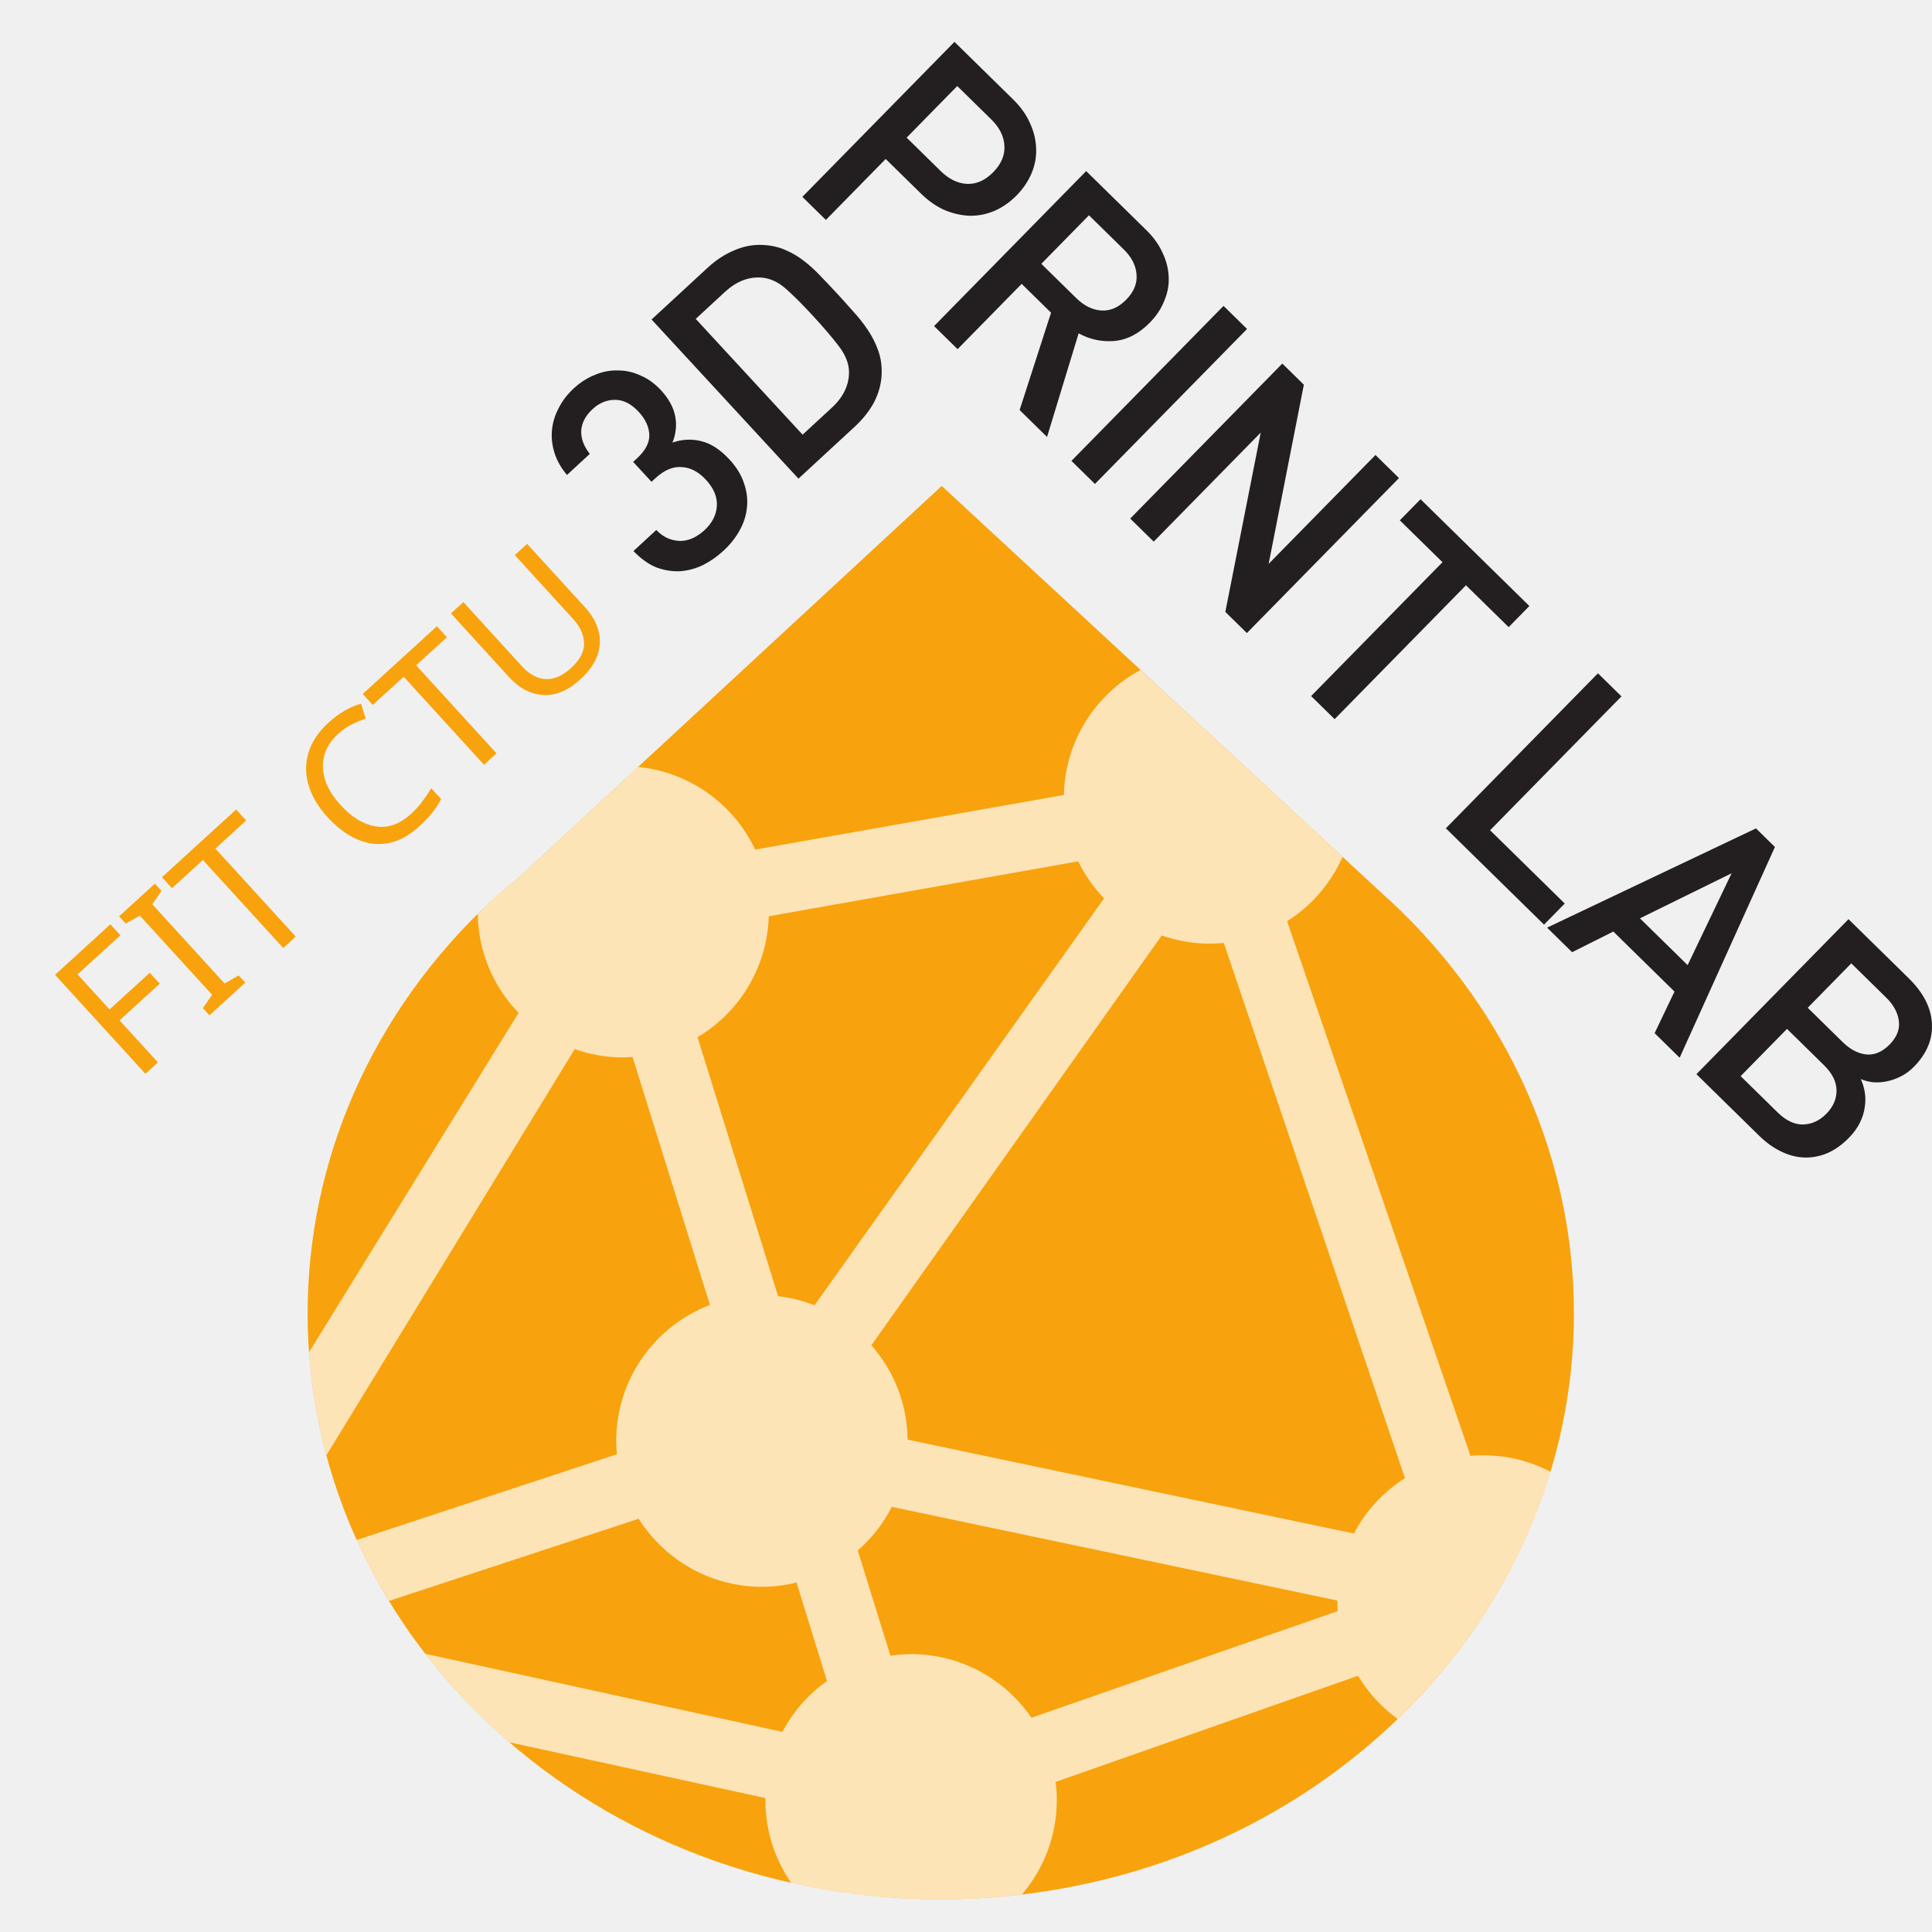
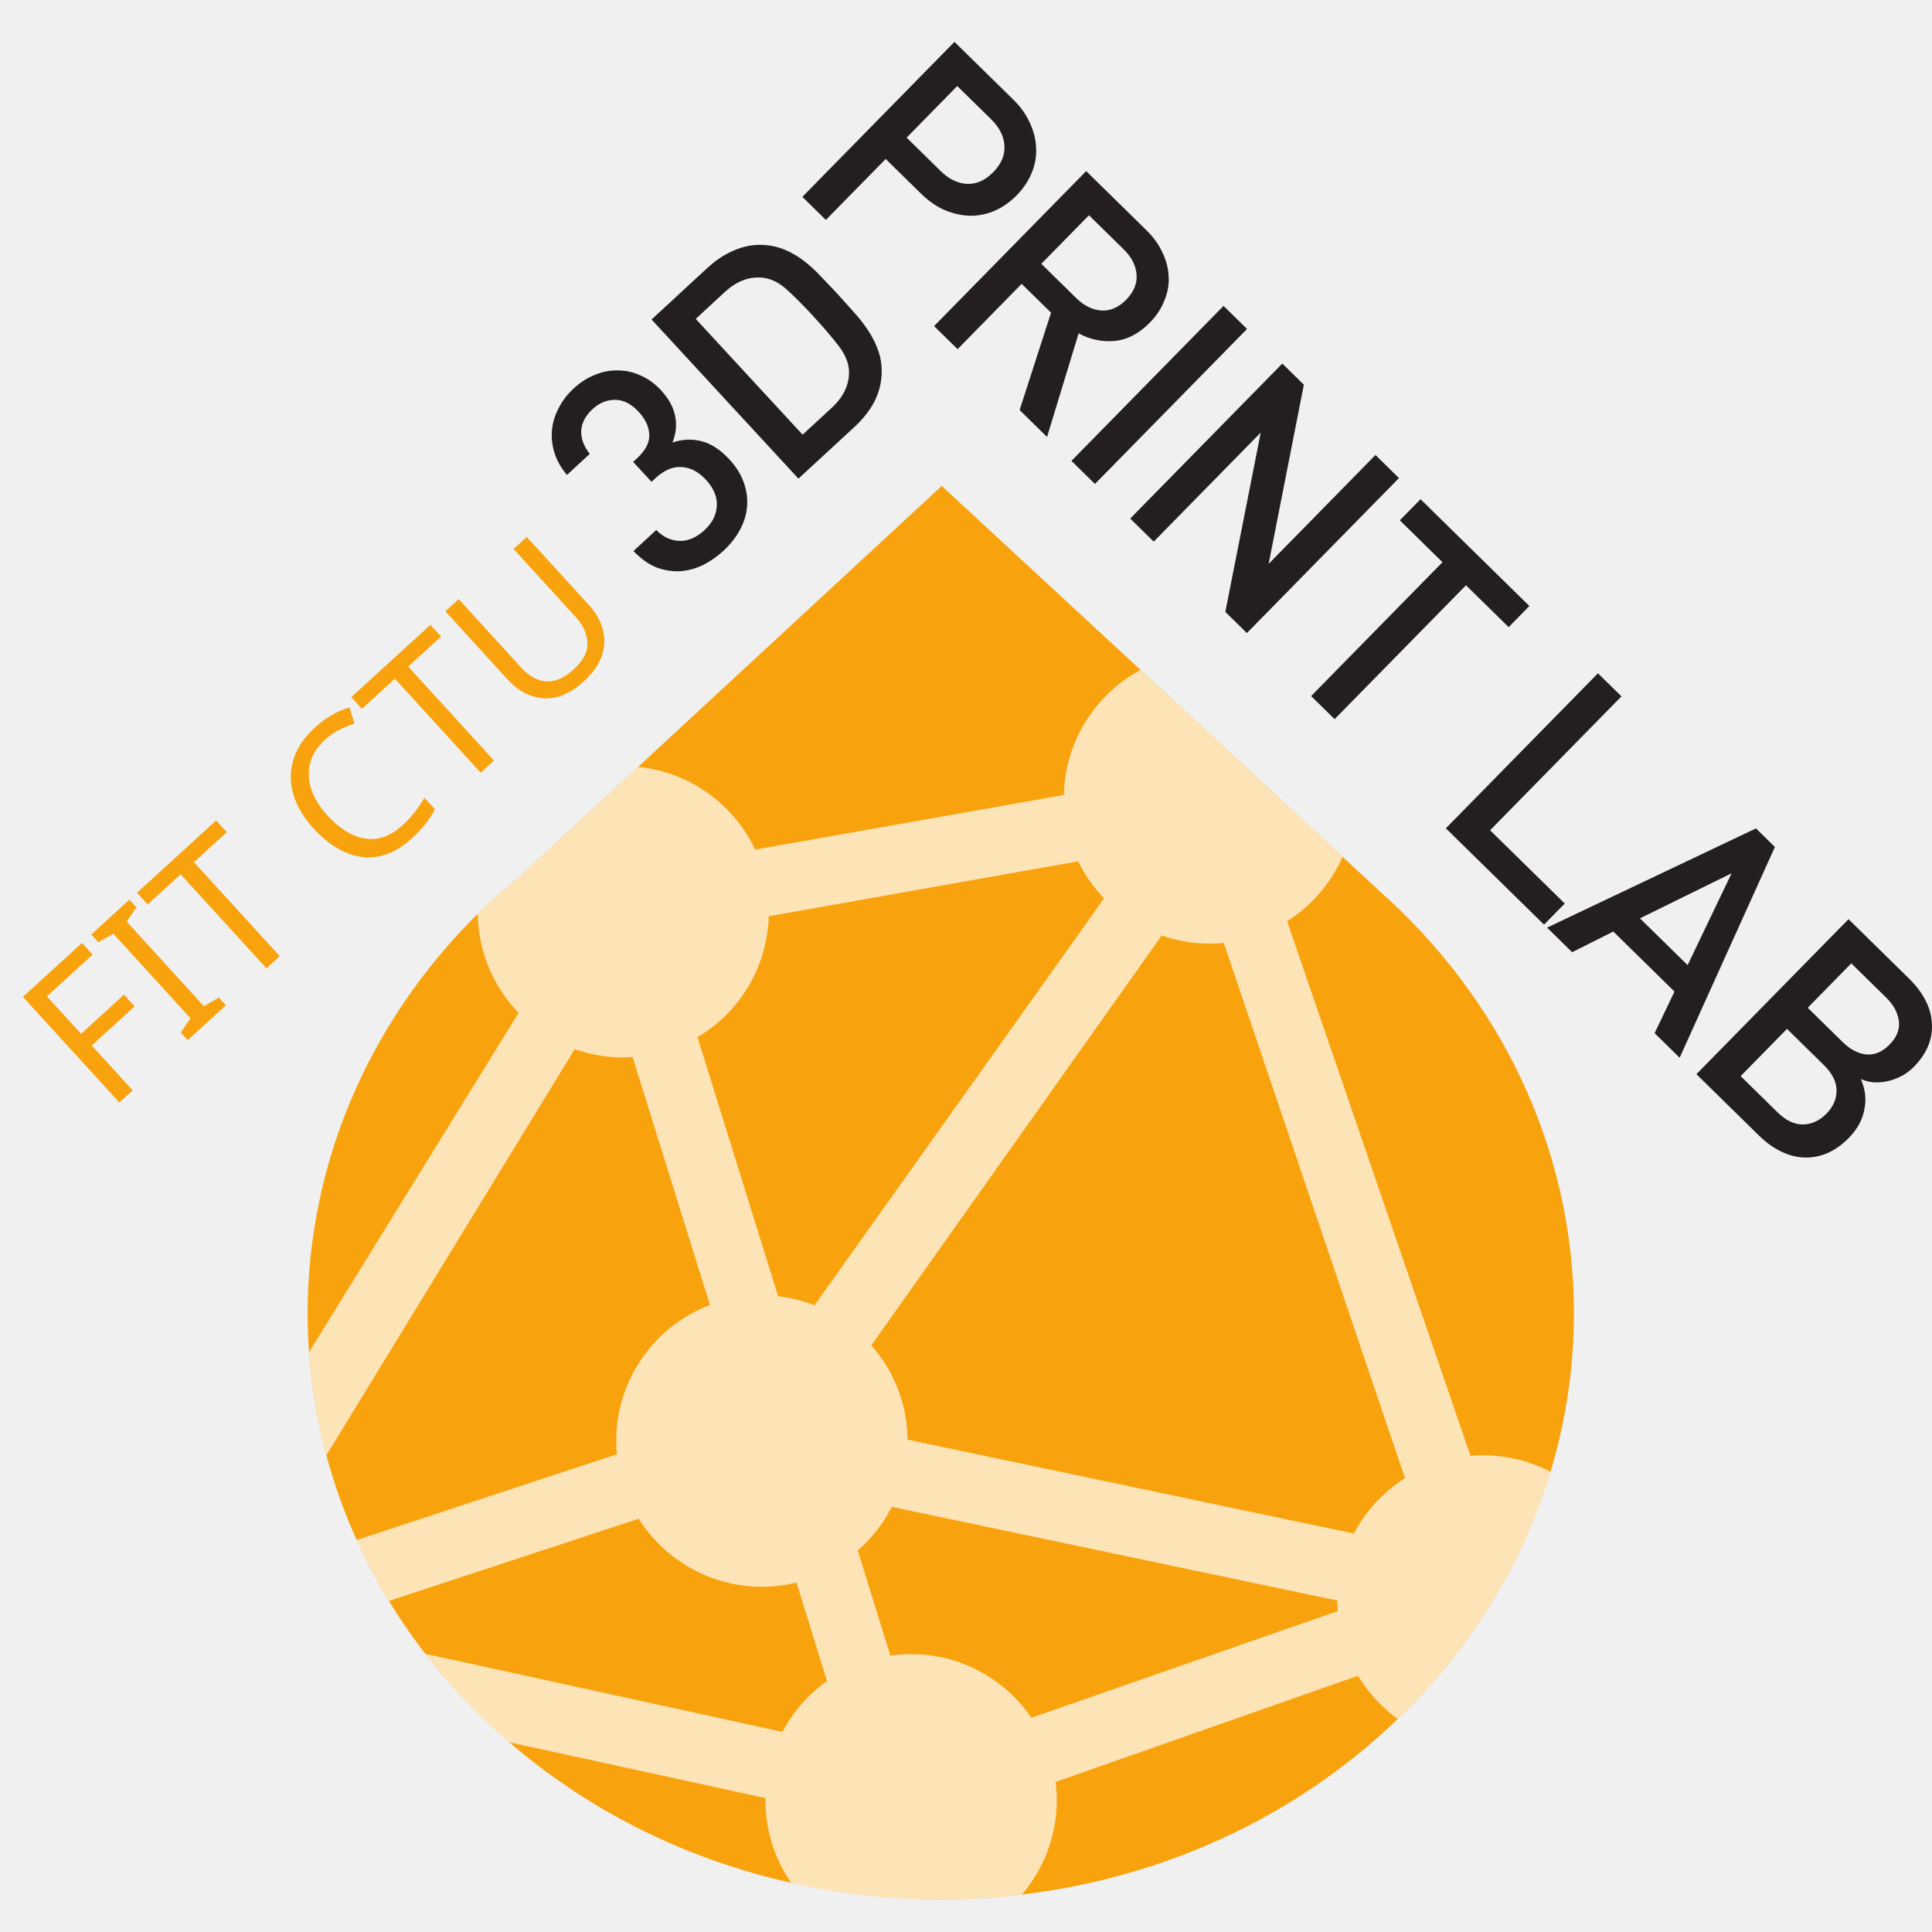
<svg xmlns="http://www.w3.org/2000/svg" xmlns:xlink="http://www.w3.org/1999/xlink" version="1.1" id="svg2" x="0px" y="0px" width="354.939px" height="354.941px" viewBox="0 0 354.939 354.941" enable-background="new 0 0 354.939 354.941" xml:space="preserve">
  <g id="text108" transform="matrix(0.735837,0.6771586,0.6771586,-0.735837,30.1424,141.3307)" display="none">
    <path id="path11509" display="inline" fill="#F8A30D" d="M14.199-52.44l7.57-0.63l0.859,10.324   l3.383-0.281l-0.859-10.324l10.499-0.873l-0.314-3.766l-24.834,2.065l1.32,15.87l3.383-0.281L14.199-52.44" />
-     <path id="path11511" display="inline" fill="#F8A30D" d="M36.965-38.424l-24.835,2.066   l0.313,3.767l24.834-2.066L36.965-38.424" />
-     <path id="path11513" display="inline" fill="#F8A30D" d="M16.996-18.816l21.451-1.785   l-0.313-3.767l-21.451,1.784l-0.569-6.836l-3.383,0.281l1.451,17.439l3.383-0.281L16.996-18.816" />
-     <path id="path11515" display="inline" fill="#F8A30D" d="M33.906,14.722   c1.215-0.312,2.277-0.774,3.186-1.388c0.911-0.591,1.659-1.309,2.244-2.154c0.587-0.821,1.002-1.745,1.244-2.773   c0.244-1.004,0.32-2.064,0.228-3.179c-0.111-1.326-0.432-2.517-0.965-3.573c-0.555-1.031-1.297-1.941-2.23-2.73   c-0.654-0.554-1.333-0.966-2.034-1.235c-0.702-0.27-1.454-0.453-2.258-0.55c-0.826-0.072-1.716-0.079-2.671-0.024   c-0.955,0.056-2.026,0.134-3.212,0.232c-1.186,0.098-2.255,0.199-3.206,0.301c-0.952,0.102-1.817,0.256-2.595,0.462   c-0.801,0.23-1.524,0.536-2.172,0.918c-0.647,0.381-1.248,0.9-1.802,1.555c-0.789,0.932-1.359,1.952-1.712,3.058   c-0.374,1.132-0.506,2.36-0.396,3.685c0.194,2.326,1.007,4.213,2.438,5.663c1.41,1.474,3.39,2.329,5.938,2.561l-0.319-3.837   c-1.281-0.198-2.351-0.683-3.212-1.454c-0.858-0.748-1.346-1.82-1.461-3.215c-0.062-0.744,0.02-1.442,0.247-2.093   c0.204-0.649,0.52-1.214,0.948-1.695c0.3-0.329,0.639-0.615,1.017-0.857c0.357-0.217,0.821-0.408,1.392-0.573   c0.55-0.139,1.242-0.267,2.075-0.383c0.834-0.116,1.878-0.226,3.134-0.331c1.256-0.104,2.304-0.169,3.145-0.191   c0.84-0.023,1.556-0.012,2.145,0.033c0.568,0.07,1.057,0.181,1.467,0.334c0.39,0.179,0.76,0.406,1.111,0.681   c0.501,0.403,0.919,0.907,1.249,1.511c0.308,0.607,0.493,1.282,0.555,2.026c0.116,1.395-0.186,2.545-0.907,3.448   c-0.721,0.903-1.696,1.558-2.927,1.965L33.906,14.722 M13.456,8.697l-0.249-3l-5.99-4.032L7.462,4.63l3.636,2.753l-3.131,3.316   l0.247,2.965L13.456,8.697" />
-     <path id="path11517" display="inline" fill="#F8A30D" d="M42.351,26.312l-0.244-2.93   l-25.513-6.096l0.324,3.906l18.544,4.217L17.87,32.633l0.331,3.977L42.351,26.312" />
-     <path id="path11519" display="inline" fill="#F8A30D" d="M36.33,55.261   c1.279-0.106,2.434-0.437,3.465-0.99c1.01-0.529,1.853-1.232,2.529-2.108c0.678-0.852,1.182-1.842,1.509-2.97   c0.328-1.128,0.439-2.32,0.335-3.575c-0.105-1.256-0.412-2.413-0.921-3.471c-0.509-1.058-1.169-1.951-1.979-2.68   c-0.81-0.729-1.757-1.282-2.842-1.66c-1.106-0.353-2.299-0.476-3.578-0.369l-16.464,1.369l0.314,3.767l16.288-1.356   c1.674-0.139,3.027,0.217,4.058,1.068c1.03,0.85,1.611,2.055,1.74,3.614c0.13,1.558-0.243,2.842-1.119,3.851   c-0.874,1.032-2.149,1.618-3.823,1.757l-16.288,1.356l0.313,3.767L36.33,55.261" />
-     <path id="path11521" display="inline" fill="#F8A30D" d="M24.388,70.022l21.451-1.784   l-0.314-3.767l-21.45,1.785l-0.569-6.837L20.123,59.7l1.451,17.44l3.383-0.281L24.388,70.022" />
+     <path id="path11511" display="inline" fill="#F8A30D" d="M36.965-38.424L12.13-36.358   l0.313,3.767l24.834-2.066L36.965-38.424" />
+     <path id="path11513" display="inline" fill="#F8A30D" d="M16.996-18.816l21.451-1.785   l-0.313-3.767l-21.45,1.784l-0.569-6.836l-3.383,0.281L14.182-11.7l3.383-0.281L16.996-18.816" />
+     <path id="path11515" display="inline" fill="#F8A30D" d="M33.906,14.722   c1.215-0.312,2.277-0.774,3.186-1.388c0.911-0.591,1.659-1.309,2.244-2.154c0.587-0.821,1.002-1.745,1.244-2.773   c0.244-1.004,0.32-2.064,0.228-3.179c-0.111-1.326-0.432-2.517-0.965-3.573c-0.555-1.031-1.297-1.941-2.23-2.73   c-0.654-0.554-1.333-0.966-2.034-1.235c-0.702-0.27-1.454-0.453-2.258-0.55c-0.826-0.071-1.716-0.079-2.671-0.024   c-0.955,0.056-2.026,0.134-3.212,0.233c-1.186,0.098-2.256,0.198-3.206,0.301c-0.952,0.102-1.817,0.256-2.595,0.462   c-0.801,0.23-1.524,0.536-2.172,0.918c-0.647,0.38-1.248,0.9-1.802,1.555c-0.789,0.932-1.359,1.953-1.712,3.058   c-0.374,1.133-0.505,2.36-0.396,3.685c0.194,2.326,1.007,4.213,2.438,5.663c1.411,1.474,3.39,2.329,5.938,2.561l-0.319-3.837   c-1.281-0.198-2.351-0.683-3.212-1.454c-0.858-0.748-1.346-1.82-1.461-3.215c-0.062-0.744,0.02-1.442,0.246-2.093   c0.204-0.649,0.52-1.214,0.948-1.695c0.3-0.329,0.639-0.615,1.017-0.857c0.357-0.217,0.821-0.408,1.392-0.573   c0.55-0.139,1.242-0.267,2.075-0.383c0.834-0.116,1.878-0.226,3.134-0.331c1.256-0.104,2.304-0.169,3.145-0.191   c0.84-0.023,1.556-0.012,2.145,0.033c0.569,0.07,1.057,0.181,1.467,0.334c0.39,0.179,0.76,0.406,1.111,0.682   c0.501,0.403,0.919,0.907,1.249,1.511c0.307,0.607,0.493,1.282,0.555,2.026c0.115,1.395-0.187,2.545-0.907,3.448   c-0.721,0.903-1.696,1.558-2.927,1.965L33.906,14.722 M13.456,8.697l-0.249-3l-5.99-4.032L7.462,4.63l3.636,2.753l-3.131,3.316   l0.247,2.965L13.456,8.697" />
+     <path id="path11517" display="inline" fill="#F8A30D" d="M42.35,26.312l-0.243-2.93   l-25.513-6.096l0.324,3.906l18.544,4.217L17.87,32.633l0.331,3.977L42.35,26.312" />
+     <path id="path11519" display="inline" fill="#F8A30D" d="M36.33,55.261   c1.279-0.106,2.434-0.437,3.466-0.99c1.01-0.529,1.853-1.232,2.528-2.109c0.679-0.851,1.182-1.842,1.509-2.97   c0.328-1.128,0.439-2.32,0.335-3.575c-0.106-1.257-0.412-2.413-0.921-3.471c-0.509-1.058-1.169-1.951-1.979-2.68   c-0.81-0.729-1.757-1.282-2.842-1.66c-1.106-0.353-2.299-0.476-3.578-0.369l-16.464,1.369l0.313,3.767l16.288-1.356   c1.674-0.139,3.027,0.217,4.058,1.068c1.03,0.85,1.611,2.055,1.74,3.614c0.131,1.558-0.243,2.842-1.119,3.851   c-0.874,1.032-2.149,1.618-3.823,1.757l-16.288,1.356l0.313,3.767L36.33,55.261" />
+     <path id="path11521" display="inline" fill="#F8A30D" d="M24.388,70.022l21.451-1.783   l-0.314-3.767l-21.45,1.785l-0.569-6.837l-3.384,0.28l1.451,17.44l3.383-0.281L24.388,70.022" />
  </g>
  <g id="text112" transform="matrix(0.7348407,0.6782398,0.6782398,-0.7348407,116.1347,220.8381)">
-     <path id="path11504" fill="#231F20" d="M-79.382,112.375c1.894-0.152,3.539-0.62,4.934-1.405   c1.397-0.748,2.534-1.718,3.41-2.909c0.879-1.154,1.501-2.494,1.864-4.018c0.367-1.487,0.483-3.066,0.349-4.738   c-0.125-1.56-0.45-3.047-0.975-4.463c-0.562-1.413-1.333-2.64-2.314-3.683c-1.018-1.04-2.242-1.857-3.673-2.453   c-1.465-0.555-3.183-0.772-5.154-0.652l0.456,5.682c1.08-0.05,2.006,0.081,2.778,0.394c0.773,0.312,1.443,0.744,2.01,1.296   c0.531,0.555,0.937,1.195,1.219,1.92c0.286,0.762,0.461,1.552,0.527,2.369c0.152,1.893-0.281,3.48-1.301,4.757   c-1.053,1.318-2.638,2.062-4.754,2.232c-2.006,0.161-3.629-0.27-4.869-1.292c-1.275-0.982-2.002-2.587-2.181-4.815l-0.076-0.947   l-4.957,0.398l0.076,0.947c0.17,2.117-0.247,3.683-1.249,4.698c-1.037,1.055-2.465,1.655-4.285,1.802   c-2.005,0.161-3.573-0.274-4.702-1.304c-1.129-1.031-1.761-2.382-1.895-4.053c-0.143-1.783,0.245-3.234,1.164-4.354   c0.922-1.083,2.268-1.771,4.039-2.062l-0.456-5.682c-1.665,0.209-3.141,0.682-4.427,1.42c-1.287,0.739-2.352,1.665-3.197,2.78   c-0.845,1.114-1.454,2.378-1.827,3.791c-0.409,1.416-0.55,2.923-0.422,4.519c0.134,1.672,0.536,3.19,1.207,4.557   c0.633,1.369,1.492,2.515,2.574,3.437c1.049,0.963,2.283,1.667,3.702,2.114c1.384,0.487,2.894,0.665,4.528,0.534   c2.117-0.17,3.845-0.757,5.185-1.762c1.305-0.965,2.267-2.256,2.885-3.876c0.879,1.649,2.121,2.913,3.724,3.794   C-83.859,112.23-81.832,112.572-79.382,112.375" />
-     <path id="path11506" fill="#231F20" d="M-86.017,142.173c-2.785,0.223-5.114,0.317-6.986,0.28   c-1.872-0.037-3.425-0.529-4.66-1.476c-1.913-1.491-2.985-3.666-3.214-6.526l-0.586-7.298l28.855-2.315l0.586,7.298   c0.23,2.86-0.481,5.178-2.133,6.955c-1.068,1.132-2.615,1.873-4.643,2.223C-80.825,141.663-83.232,141.949-86.017,142.173    M-85.534,148.189c1.448-0.116,2.914-0.253,4.396-0.409c1.486-0.119,2.925-0.347,4.318-0.683c1.394-0.335,2.718-0.834,3.973-1.496   c1.255-0.662,2.378-1.574,3.368-2.738c1.162-1.364,1.988-2.944,2.479-4.74c0.457-1.756,0.6-3.693,0.43-5.81l-1.117-13.927   l-39.662,3.183l1.117,13.927c0.17,2.117,0.639,4.003,1.407,5.662c0.734,1.697,1.784,3.127,3.148,4.289   c1.163,0.99,2.399,1.714,3.706,2.169c1.271,0.459,2.602,0.745,3.993,0.857c1.355,0.116,2.738,0.116,4.149,0.004   C-88.414,148.402-86.982,148.305-85.534,148.189" />
+     <path id="path11504" fill="#231F20" d="M-79.382,112.375c1.894-0.152,3.539-0.62,4.934-1.405   c1.397-0.748,2.534-1.718,3.41-2.909c0.879-1.154,1.501-2.494,1.864-4.018c0.367-1.487,0.483-3.066,0.349-4.738   c-0.125-1.56-0.45-3.047-0.975-4.463c-0.563-1.414-1.333-2.64-2.314-3.683c-1.019-1.04-2.242-1.857-3.674-2.453   c-1.465-0.555-3.183-0.772-5.154-0.652l0.456,5.681c1.08-0.05,2.006,0.081,2.778,0.394c0.774,0.312,1.443,0.744,2.01,1.296   c0.531,0.555,0.937,1.195,1.219,1.92c0.286,0.762,0.461,1.552,0.527,2.369c0.152,1.893-0.281,3.48-1.302,4.757   c-1.053,1.318-2.638,2.062-4.754,2.232c-2.006,0.161-3.629-0.27-4.869-1.292c-1.275-0.982-2.002-2.587-2.181-4.815l-0.076-0.947   l-4.957,0.398l0.076,0.947c0.171,2.118-0.247,3.683-1.249,4.698c-1.037,1.055-2.465,1.655-4.285,1.802   c-2.004,0.161-3.572-0.274-4.702-1.303c-1.129-1.031-1.761-2.382-1.895-4.053c-0.143-1.783,0.245-3.234,1.164-4.354   c0.922-1.084,2.268-1.772,4.039-2.062l-0.456-5.681c-1.665,0.209-3.141,0.682-4.427,1.42c-1.288,0.739-2.352,1.665-3.197,2.78   c-0.845,1.114-1.454,2.378-1.827,3.791c-0.409,1.416-0.55,2.923-0.422,4.519c0.134,1.672,0.536,3.19,1.207,4.557   c0.633,1.369,1.492,2.514,2.574,3.437c1.049,0.963,2.283,1.667,3.702,2.114c1.383,0.487,2.894,0.665,4.528,0.534   c2.117-0.17,3.845-0.757,5.185-1.762c1.304-0.965,2.267-2.256,2.885-3.876c0.878,1.649,2.121,2.913,3.724,3.794   C-83.859,112.23-81.832,112.572-79.382,112.375" />
+     <path id="path11506" fill="#231F20" d="M-86.017,142.173c-2.785,0.223-5.114,0.317-6.986,0.28   c-1.873-0.037-3.425-0.529-4.66-1.476c-1.913-1.491-2.985-3.666-3.214-6.526l-0.585-7.298l28.855-2.315l0.586,7.298   c0.23,2.86-0.481,5.178-2.133,6.955c-1.068,1.132-2.614,1.874-4.642,2.224C-80.825,141.663-83.232,141.949-86.017,142.173    M-85.534,148.189c1.448-0.116,2.914-0.253,4.396-0.409c1.486-0.119,2.925-0.347,4.317-0.684c1.394-0.334,2.718-0.834,3.973-1.496   c1.255-0.662,2.378-1.574,3.368-2.738c1.162-1.364,1.988-2.944,2.478-4.74c0.457-1.756,0.601-3.693,0.43-5.811l-1.117-13.927   l-39.662,3.183l1.117,13.927c0.171,2.117,0.639,4.003,1.407,5.662c0.734,1.697,1.785,3.128,3.148,4.29   c1.163,0.99,2.399,1.714,3.706,2.169c1.271,0.459,2.602,0.745,3.993,0.857c1.355,0.116,2.738,0.116,4.149,0.004   C-88.414,148.402-86.982,148.305-85.534,148.189" />
  </g>
  <g id="g116">
    <g>
-       <defs>
-         <rect id="SVGID_1_" x="-23.198" y="-25.701" width="402.5" height="412.499" />
-       </defs>
-       <clipPath id="SVGID_2_">
-         <use xlink:href="#SVGID_1_" overflow="visible" />
-       </clipPath>
-       <g id="g118" clip-path="url(#SVGID_2_)">
-         <g id="text124" transform="matrix(0.71375,-0.7004005,-0.7004005,-0.71375,133.5101,283.4271)">
-           <path id="path11487" fill="#231F20" d="M211.302,145.425c2.129,0.04,3.76,0.724,4.894,2.053      c1.133,1.292,1.68,3.002,1.64,5.131l-0.165,8.74l-13.277-0.251l0.164-8.739c0.041-2.129,0.633-3.818,1.778-5.066      C207.518,146.007,209.173,145.385,211.302,145.425 M211.416,139.374c-1.755-0.034-3.386,0.235-4.891,0.804      c-1.468,0.57-2.754,1.406-3.858,2.506c-1.067,1.1-1.933,2.429-2.597,3.986c-0.627,1.557-0.959,3.307-0.996,5.249l-0.172,9.076      l-15.686-0.297l-0.114,6.051l39.887,0.753l0.286-15.125c0.037-1.943-0.247-3.704-0.853-5.285      c-0.568-1.58-1.383-2.94-2.445-4.081c-1.024-1.14-2.278-2.023-3.761-2.649C214.734,139.736,213.135,139.407,211.416,139.374" />
-           <path id="path11489" fill="#231F20" d="M212.333,111.595c2.017,0.038,3.555,0.702,4.614,1.993      c1.06,1.253,1.571,2.888,1.533,4.904l-0.17,8.964l-12.493-0.236l0.169-8.963c0.038-2.017,0.592-3.632,1.661-4.844      C208.754,112.163,210.316,111.557,212.333,111.595 M184.158,110.839l16.648,8.721l-0.143,7.562l-16.806-0.317l-0.114,6.05      l39.887,0.753l0.292-15.462c0.036-1.904-0.231-3.609-0.8-5.114c-0.531-1.542-1.31-2.864-2.335-3.967      c-0.988-1.102-2.205-1.947-3.651-2.535c-1.409-0.624-2.953-0.952-4.634-0.984c-2.876-0.054-5.224,0.667-7.046,2.165      c-1.785,1.498-3.015,3.362-3.692,5.59l-17.474-9.52L184.158,110.839" />
-           <path id="path11491" fill="#231F20" d="M184.41,97.505l39.888,0.753l0.114-6.051      l-39.888-0.753L184.41,97.505" />
-           <path id="path11493" fill="#231F20" d="M185.157,57.898l27.719,18.961l-28.067-0.53      l-0.114,6.05l39.888,0.753l0.104-5.546l-27.663-18.96l28.012,0.529l0.114-6.05l-39.888-0.753L185.157,57.898" />
-           <path id="path11495" fill="#231F20" d="M220.142,30.425l-34.453-0.651l-0.114,6.051      l34.454,0.65l-0.208,10.98l5.434,0.103l0.529-28.011l-5.434-0.103L220.142,30.425" />
-           <path id="path11497" fill="#231F20" d="M186.229,1.148l39.888,0.753l0.114-6.05L191.777-4.8      l0.363-19.216l-5.434-0.103L186.229,1.148" />
-           <path id="path11499" fill="#231F20" d="M217.914-41.519l-17.82,5.885l0.232-12.269      L217.914-41.519 M187.244-52.577l7.958,2.895l-0.297,15.743l-8.063,2.594l-0.122,6.443l40.164-13.869l0.092-4.874L187.366-59.02      L187.244-52.577" />
-           <path id="path11501" fill="#231F20" d="M216.592-84.304c1.905,0.037,3.313,0.661,4.224,1.874      c0.948,1.213,1.404,2.791,1.368,4.734l-0.17,8.963l-11.428-0.216l0.169-8.963c0.037-1.942,0.533-3.502,1.49-4.68      C213.239-83.769,214.687-84.34,216.592-84.304 M199.405-85.245c1.792,0.033,3.238,0.622,4.338,1.763      c1.098,1.142,1.629,2.777,1.588,4.906l-0.179,9.523l-12.157-0.229l0.18-9.524c0.04-2.129,0.631-3.743,1.772-4.842      C196.127-84.746,197.613-85.278,199.405-85.245 M199.239-91.301c-1.83-0.035-3.461,0.234-4.891,0.805      c-1.393,0.572-2.586,1.389-3.576,2.454c-0.954,1.028-1.687,2.285-2.201,3.769c-0.513,1.447-0.786,3.048-0.819,4.805      l-0.304,16.134l39.887,0.753l0.293-15.518c0.07-3.735-0.845-6.685-2.747-8.851c-1.901-2.202-4.552-3.336-7.95-3.4      c-1.083-0.021-2.094,0.129-3.034,0.446c-0.902,0.283-1.731,0.678-2.489,1.186c-0.719,0.472-1.344,1.021-1.88,1.645      c-0.498,0.626-0.883,1.273-1.157,1.94c-0.284-0.79-0.681-1.544-1.19-2.264c-0.51-0.72-1.151-1.367-1.926-1.941      c-0.736-0.575-1.605-1.039-2.608-1.395C201.645-91.087,200.51-91.276,199.239-91.301" />
+       <g>
+         <defs>
+           <rect id="SVGID_1_" x="-23.199" y="-25.701" width="402.5" height="412.499" />
+         </defs>
+         <clipPath id="SVGID_2_">
+           <use xlink:href="#SVGID_1_" overflow="visible" />
+         </clipPath>
+         <g id="g118" clip-path="url(#SVGID_2_)">
+           <g id="text124" transform="matrix(0.71375,-0.7004005,-0.7004005,-0.71375,133.5101,283.4271)">
+             <path id="path11487" fill="#231F20" d="M211.302,145.425c2.129,0.04,3.76,0.724,4.894,2.053       c1.133,1.291,1.68,3.002,1.64,5.131l-0.165,8.74l-13.277-0.251l0.164-8.739c0.04-2.129,0.632-3.817,1.777-5.065       C207.518,146.006,209.173,145.385,211.302,145.425 M211.416,139.374c-1.755-0.034-3.386,0.235-4.891,0.805       c-1.468,0.569-2.754,1.406-3.858,2.506c-1.067,1.099-1.932,2.428-2.597,3.985c-0.627,1.557-0.959,3.307-0.996,5.249       l-0.172,9.076l-15.686-0.297l-0.114,6.051l39.887,0.753l0.285-15.124c0.037-1.943-0.247-3.704-0.852-5.286       c-0.568-1.58-1.383-2.939-2.446-4.081c-1.023-1.14-2.278-2.023-3.761-2.649C214.734,139.736,213.135,139.407,211.416,139.374" />
+             <path id="path11489" fill="#231F20" d="M212.333,111.595       c2.017,0.038,3.555,0.702,4.614,1.993c1.06,1.253,1.571,2.888,1.533,4.903l-0.17,8.965l-12.493-0.237l0.169-8.963       c0.038-2.017,0.592-3.632,1.661-4.844C208.754,112.163,210.316,111.556,212.333,111.595 M184.158,110.839l16.648,8.721       l-0.143,7.562l-16.806-0.317l-0.114,6.05l39.887,0.754l0.292-15.462c0.036-1.904-0.231-3.609-0.8-5.114       c-0.531-1.542-1.31-2.864-2.335-3.967c-0.988-1.102-2.205-1.947-3.651-2.535c-1.409-0.623-2.953-0.952-4.634-0.983       c-2.876-0.054-5.224,0.666-7.046,2.164c-1.785,1.498-3.015,3.362-3.692,5.59l-17.473-9.52L184.158,110.839" />
+             <path id="path11491" fill="#231F20" d="M184.41,97.505l39.888,0.753l0.114-6.051       l-39.888-0.753L184.41,97.505" />
+             <path id="path11493" fill="#231F20" d="M185.157,57.898l27.719,18.961l-28.066-0.53       l-0.114,6.05l39.888,0.753l0.103-5.546l-27.663-18.96l28.012,0.529l0.114-6.05l-39.889-0.753L185.157,57.898" />
+             <path id="path11495" fill="#231F20" d="M220.142,30.425l-34.453-0.651l-0.114,6.051       l34.454,0.651l-0.208,10.98l5.434,0.103l0.529-28.011l-5.434-0.104L220.142,30.425" />
+             <path id="path11497" fill="#231F20" d="M186.229,1.148l39.889,0.753l0.114-6.05L191.777-4.8       l0.363-19.216l-5.433-0.103L186.229,1.148" />
+             <path id="path11499" fill="#231F20" d="M217.914-41.519l-17.82,5.885l0.232-12.269       L217.914-41.519 M187.243-52.577l7.958,2.895l-0.297,15.743l-8.063,2.594l-0.122,6.444l40.164-13.87l0.092-4.873l-39.61-15.375       L187.243-52.577" />
+             <path id="path11501" fill="#231F20" d="M216.592-84.304c1.906,0.037,3.313,0.662,4.224,1.875       c0.948,1.213,1.404,2.79,1.368,4.734l-0.17,8.963l-11.427-0.216l0.168-8.963c0.037-1.942,0.533-3.503,1.49-4.68       C213.239-83.769,214.687-84.34,216.592-84.304 M199.405-85.245c1.792,0.033,3.238,0.622,4.338,1.763       c1.098,1.142,1.629,2.777,1.588,4.906l-0.178,9.523l-12.157-0.229l0.18-9.524c0.039-2.129,0.631-3.742,1.772-4.842       C196.127-84.746,197.612-85.278,199.405-85.245 M199.239-91.301c-1.83-0.036-3.461,0.234-4.891,0.805       c-1.393,0.571-2.586,1.388-3.576,2.453c-0.954,1.028-1.687,2.285-2.201,3.769c-0.513,1.447-0.786,3.048-0.819,4.805       l-0.304,16.134l39.888,0.753l0.293-15.518c0.07-3.735-0.845-6.685-2.747-8.851c-1.901-2.202-4.552-3.337-7.95-3.4       c-1.083-0.022-2.094,0.129-3.034,0.445c-0.903,0.284-1.731,0.679-2.489,1.186c-0.718,0.472-1.344,1.021-1.88,1.645       c-0.498,0.626-0.882,1.273-1.157,1.94c-0.283-0.789-0.68-1.544-1.19-2.264c-0.51-0.72-1.151-1.366-1.926-1.941       c-0.736-0.575-1.604-1.039-2.607-1.395C201.645-91.087,200.509-91.276,199.239-91.301" />
+           </g>
        </g>
      </g>
    </g>
  </g>
  <g id="g11561" transform="translate(0,4.8)">
-     <path id="path22" fill="#F8A30D" d="M255.088,312.612c45.428-42.035,45.426-110.191,0-152.225   c-0.139-0.128-0.29-0.231-0.427-0.358l-81.65-75.555l-78.345,72.499c-1.357,1.143-2.771,2.2-4.083,3.415   c-45.426,42.037-45.426,110.189,0,152.225C136.008,354.649,209.661,354.649,255.088,312.612" />
-     <path id="path11410" opacity="0.7" fill="#FFFFFF" enable-background="new    " d="   M209.521,118.281c-8.212,4.438-13.856,13.027-14.062,22.969l-56.719,10.031c-3.917-8.293-11.973-14.228-21.5-15.188l-22.562,20.875   c-1.357,1.143-2.783,2.191-4.094,3.406c-0.961,0.889-1.893,1.807-2.812,2.719c0.104,7.061,2.937,13.464,7.5,18.188l-38.5,62.344   c0.453,6.37,1.515,12.708,3.188,18.938l45.625-74.625c2.797,0.991,5.8,1.531,8.938,1.531c0.566,0,1.129-0.06,1.688-0.094   l14.219,45.562c-10.066,3.845-17.219,13.583-17.219,25c0,0.819,0.053,1.638,0.125,2.438l-47.812,15.75   c1.727,3.816,3.714,7.539,5.938,11.188l45.875-15.094c4.741,7.499,13.128,12.5,22.656,12.5c2.188,0,4.307-0.285,6.344-0.781   l5.594,18.095c-3.414,2.418-6.217,5.623-8.188,9.344l-65.594-14.344c3.68,4.758,7.818,9.318,12.438,13.594   c0.977,0.902,1.966,1.791,2.969,2.656l47.062,10.25c-0.001,0.113,0,0.229,0,0.344c0,5.664,1.743,10.926,4.75,15.25   c13.883,3.107,28.263,3.803,42.375,2.125c3.994-4.674,6.406-10.742,6.406-17.375c0-1.119-0.086-2.232-0.219-3.312l55.562-19.5   c1.866,3.111,4.352,5.811,7.281,7.938c13.71-13.219,23.094-28.858,28.094-45.407c-3.713-1.944-7.927-3.031-12.406-3.031   c-0.784,0-1.546,0.028-2.312,0.094l-33.688-98.219c4.472-2.821,8.024-6.943,10.188-11.812L209.521,118.281z M198.083,153.437   c1.217,2.518,2.843,4.809,4.75,6.812l-53.188,74.75c-2.113-0.819-4.354-1.397-6.688-1.656l-14.812-47.594   c7.637-4.526,12.8-12.769,13.094-22.219L198.083,153.437z M213.427,167.062c2.757,0.96,5.696,1.5,8.781,1.5   c0.882,0,1.765-0.042,2.625-0.125l33.281,98.312c-3.945,2.515-7.197,6.022-9.375,10.188l-82-17.25   c-0.062-6.653-2.582-12.694-6.656-17.344L213.427,167.062z M163.833,272.031l81.875,17.219c0,0.021,0,0.042,0,0.062   c0,0.63,0.02,1.257,0.062,1.875l-56.281,19.593c-4.82-7.045-12.912-11.688-22.094-11.688c-1.289,0-2.572,0.105-3.812,0.281   l-6-19.312C160.147,277.815,162.277,275.1,163.833,272.031z" />
+     <path id="path22" fill="#F8A30D" d="M255.088,312.612c45.429-42.035,45.427-110.191,0-152.225   c-0.139-0.128-0.29-0.231-0.427-0.358l-81.65-75.555l-78.345,72.499c-1.356,1.143-2.771,2.2-4.083,3.415   c-45.426,42.037-45.426,110.189,0,152.225C136.008,354.649,209.661,354.649,255.088,312.612" />
+     <path id="path11410" opacity="0.7" fill="#FFFFFF" enable-background="new    " d="   M209.521,118.281c-8.212,4.438-13.856,13.027-14.062,22.969l-56.719,10.031c-3.917-8.293-11.973-14.228-21.5-15.188l-22.562,20.875   c-1.357,1.143-2.783,2.191-4.095,3.406c-0.961,0.889-1.893,1.807-2.812,2.719c0.104,7.061,2.937,13.464,7.5,18.188l-38.5,62.344   c0.453,6.37,1.515,12.708,3.188,18.938l45.625-74.625c2.797,0.99,5.8,1.531,8.938,1.531c0.565,0,1.129-0.061,1.688-0.095   l14.22,45.562c-10.066,3.846-17.22,13.584-17.22,25c0,0.82,0.054,1.639,0.125,2.438l-47.812,15.75   c1.727,3.816,3.714,7.539,5.938,11.188l45.875-15.094c4.741,7.498,13.128,12.5,22.656,12.5c2.188,0,4.307-0.285,6.344-0.781   l5.595,18.095c-3.414,2.418-6.218,5.623-8.188,9.344l-65.594-14.344c3.68,4.758,7.817,9.318,12.438,13.594   c0.978,0.902,1.966,1.791,2.97,2.656l47.062,10.25c-0.001,0.113,0,0.229,0,0.344c0,5.664,1.743,10.926,4.75,15.25   c13.883,3.107,28.263,3.804,42.375,2.125c3.994-4.674,6.406-10.742,6.406-17.375c0-1.119-0.086-2.231-0.219-3.312l55.562-19.5   c1.866,3.11,4.352,5.811,7.281,7.938c13.71-13.219,23.094-28.857,28.094-45.406c-3.713-1.944-7.927-3.031-12.406-3.031   c-0.784,0-1.546,0.027-2.312,0.094l-33.688-98.219c4.473-2.821,8.024-6.943,10.188-11.812L209.521,118.281z M198.083,153.437   c1.217,2.518,2.843,4.809,4.75,6.812l-53.188,74.75c-2.113-0.818-4.354-1.396-6.688-1.656l-14.812-47.594   c7.637-4.525,12.8-12.769,13.094-22.219L198.083,153.437z M213.427,167.062c2.758,0.96,5.696,1.5,8.781,1.5   c0.882,0,1.766-0.042,2.625-0.125l33.281,98.312c-3.945,2.516-7.197,6.021-9.375,10.188l-82-17.25   c-0.062-6.652-2.582-12.693-6.656-17.344L213.427,167.062z M163.833,272.031l81.875,17.219c0,0.021,0,0.042,0,0.062   c0,0.631,0.021,1.258,0.062,1.875l-56.281,19.594c-4.82-7.045-12.912-11.688-22.094-11.688c-1.289,0-2.572,0.105-3.812,0.281   l-6-19.312C160.147,277.815,162.277,275.1,163.833,272.031z" />
  </g>
-   <text transform="matrix(0.7386 -0.6742 0.6742 0.7386 24.2439 199.5308)" fill="#F8A30D" font-family="'UnientDINCE-Medium'" font-size="34.489">FIT CTU</text>
+   <text transform="matrix(0.7386 -0.6742 0.6742 0.7386 19.2869 204.9639)" fill="#F8A30D" font-family="'UnientDINCE-Medium'" font-size="36.807">FIT CTU</text>
</svg>
